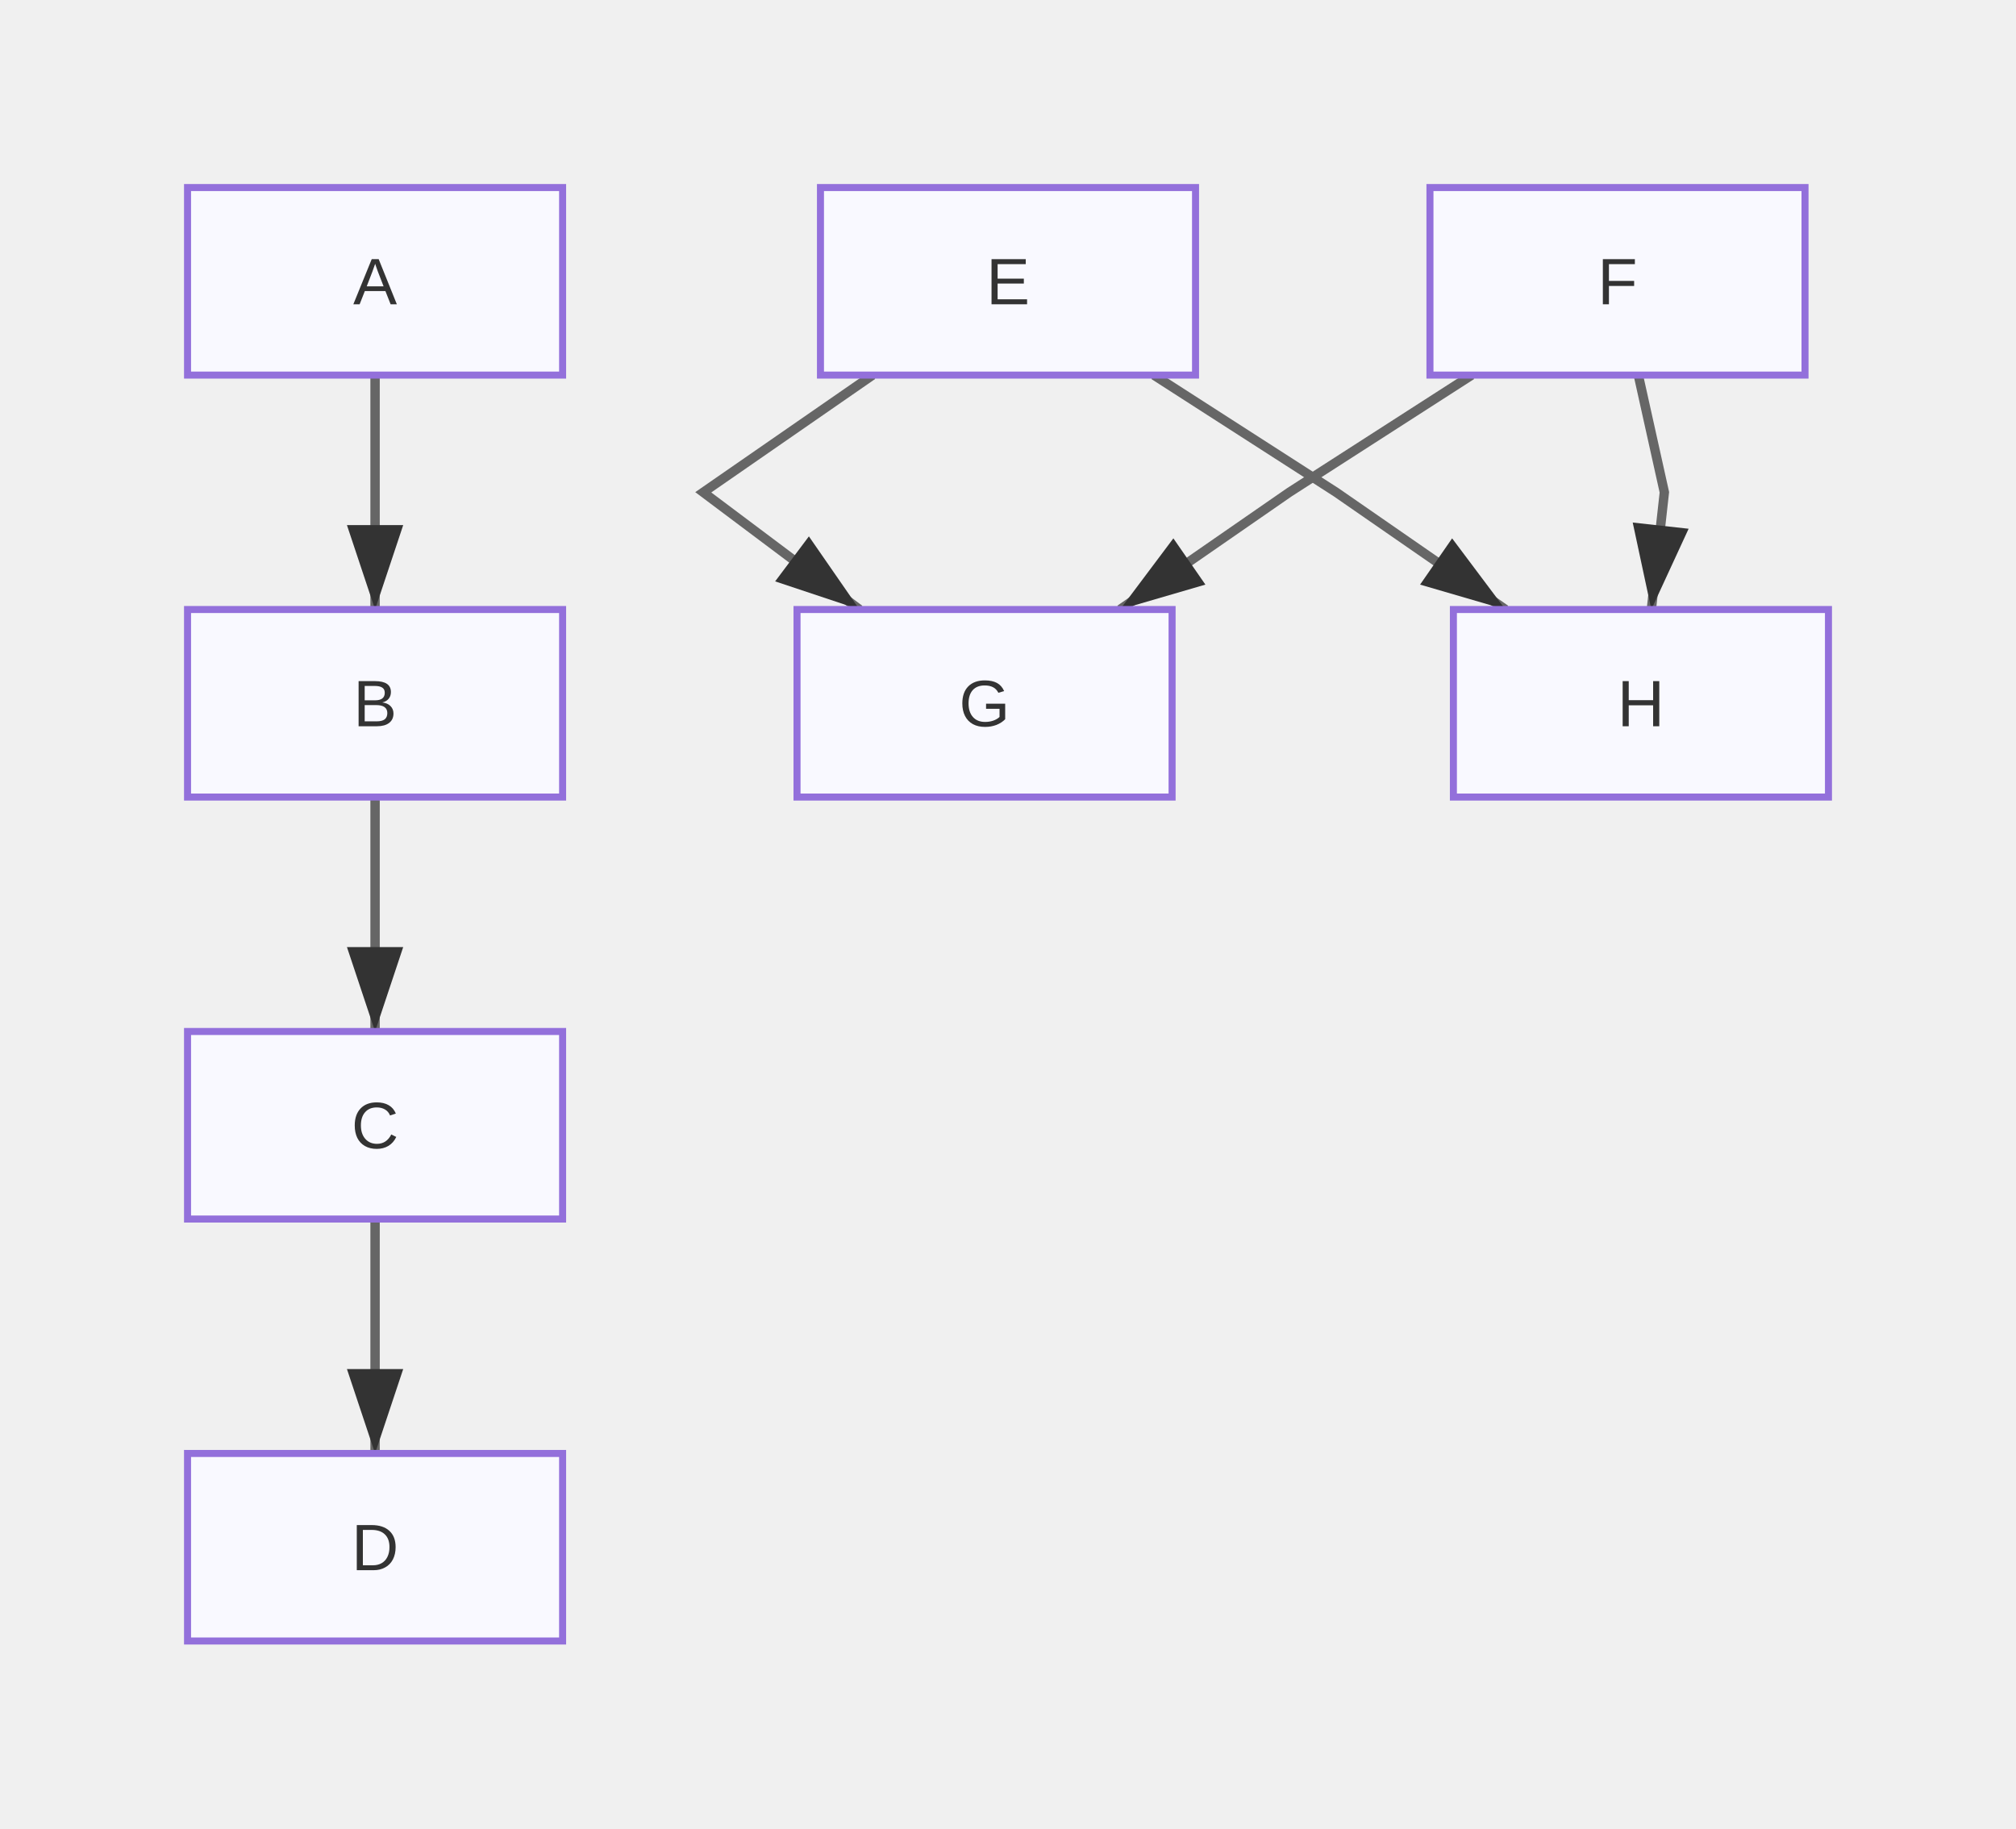
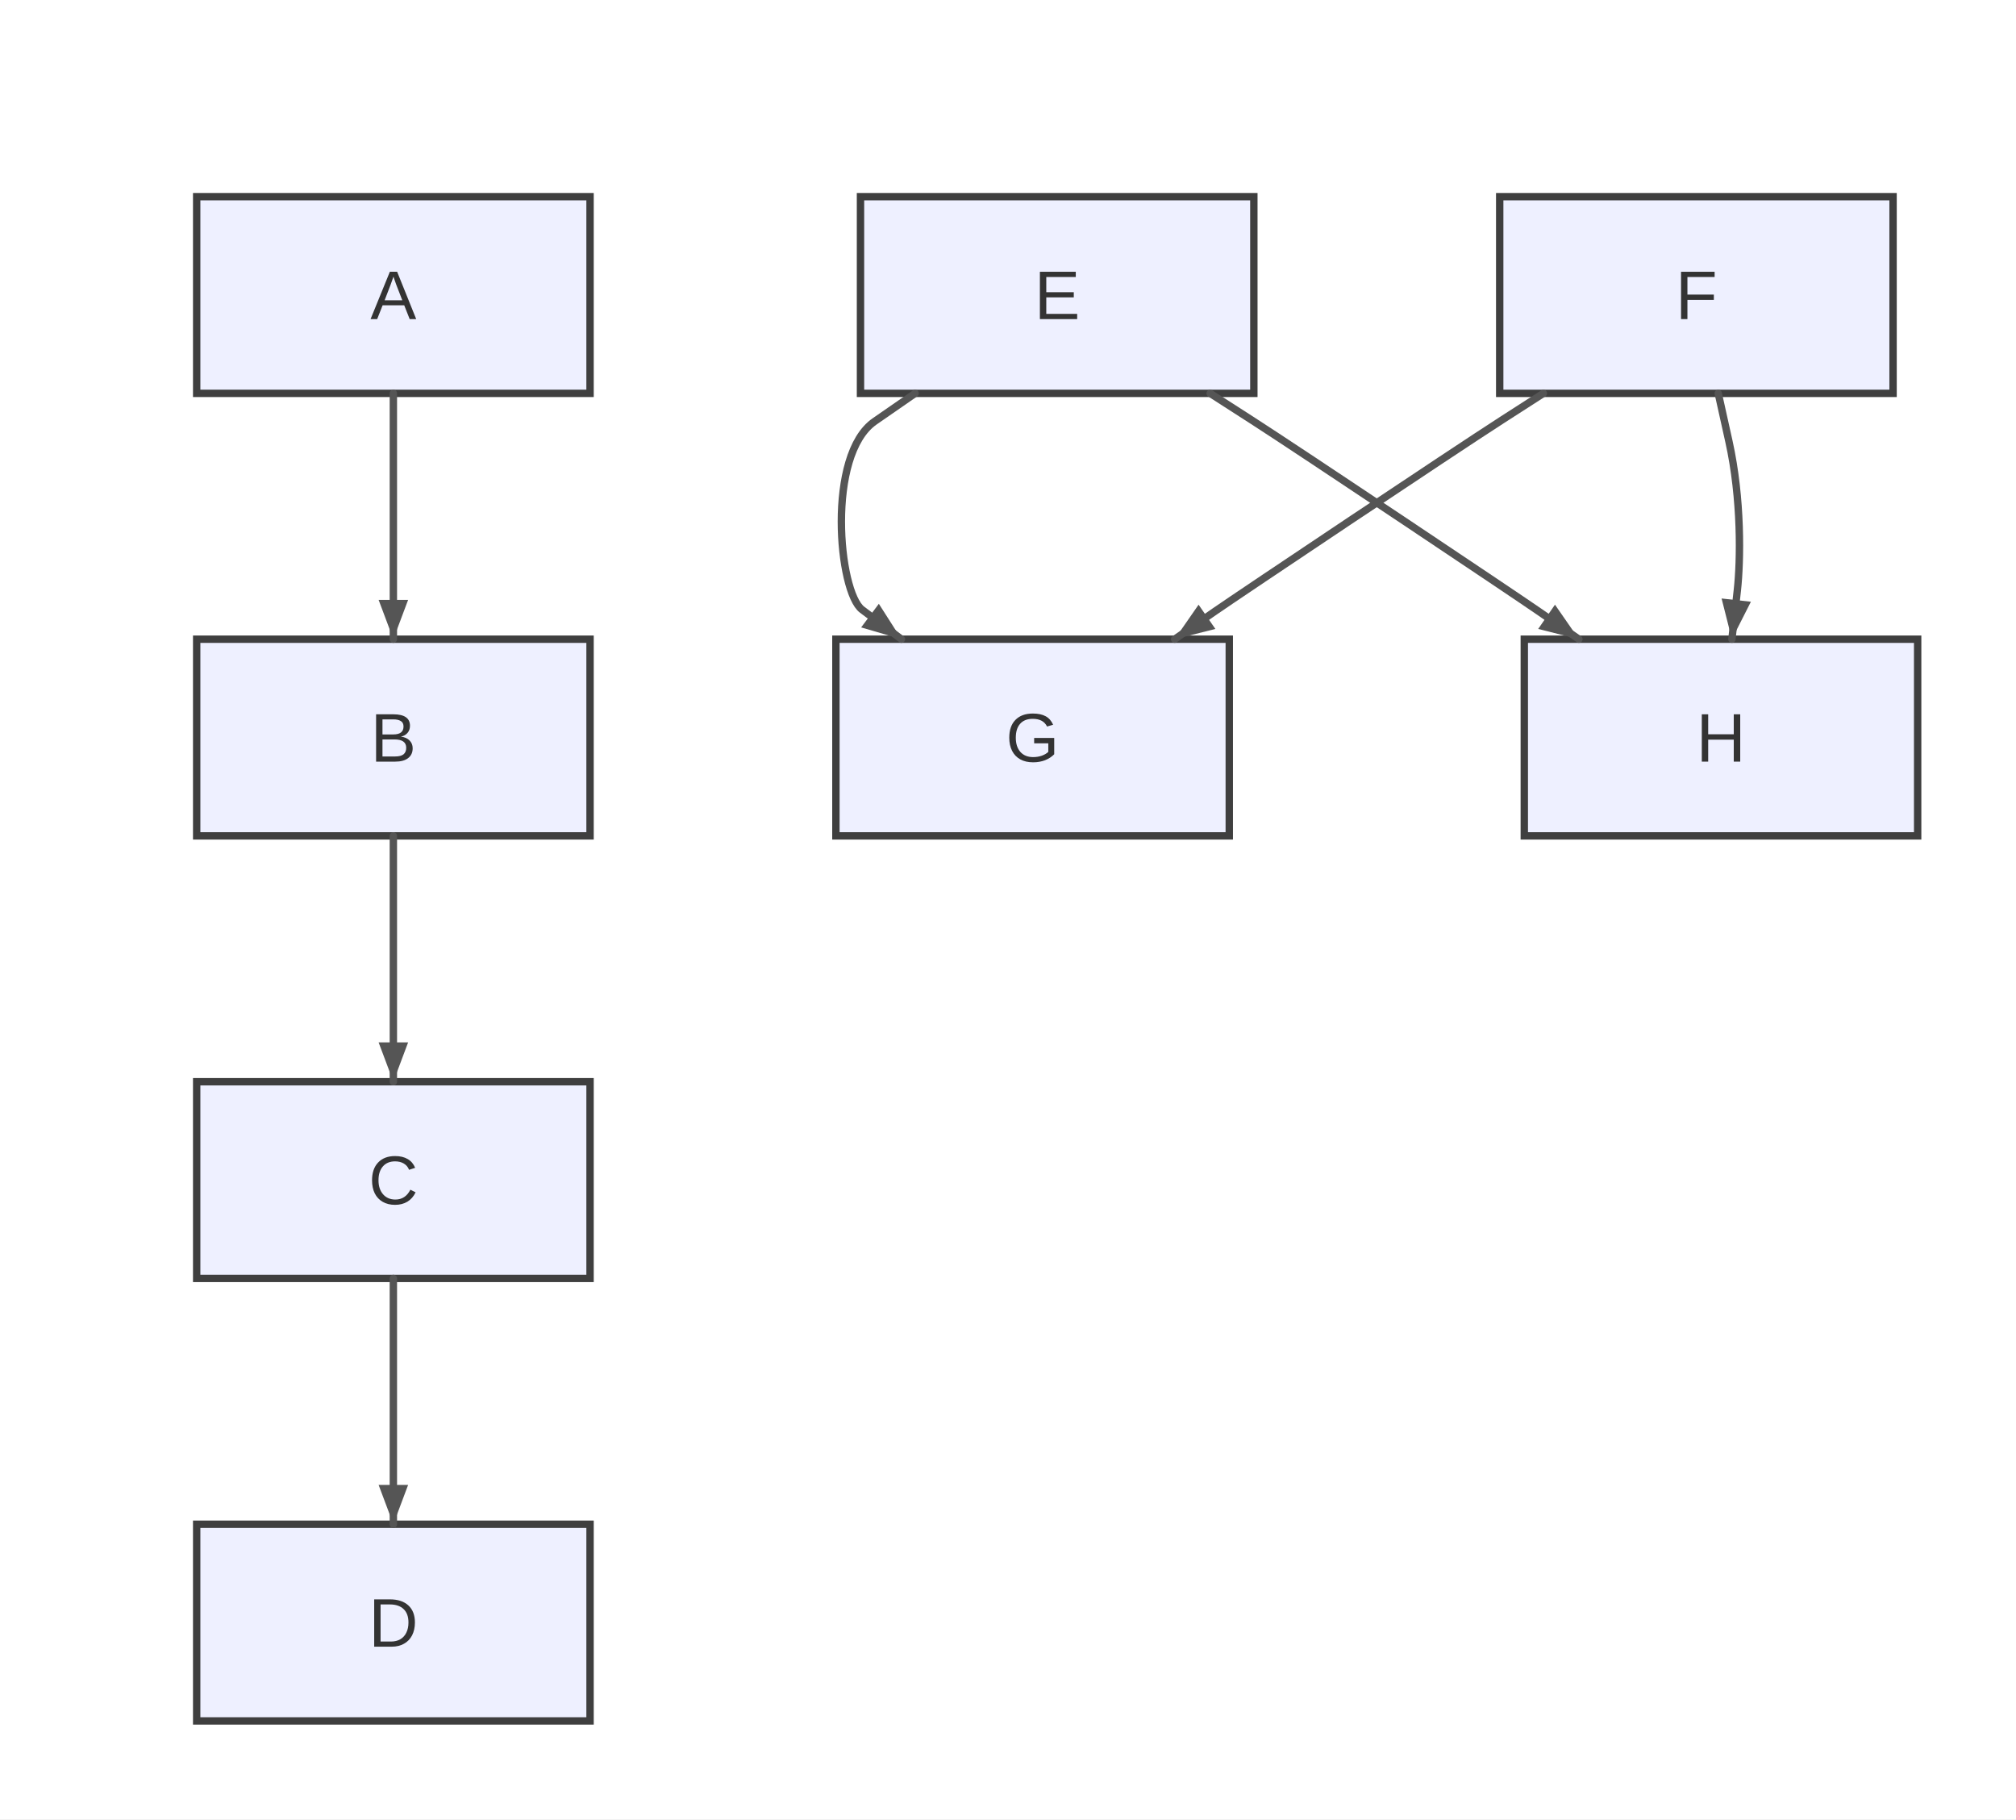
- <svg xmlns="http://www.w3.org/2000/svg" width="430" height="390" viewBox="0 0 430 390">
+ <svg xmlns="http://www.w3.org/2000/svg" width="410" height="370" viewBox="0 0 410 370">
+   <rect x="0" y="0" width="410" height="370" fill="#ffffff" />
  <defs>
-     <marker id="arrow" markerWidth="10" markerHeight="10" refX="9" refY="3" orient="auto" markerUnits="strokeWidth">
-       <path d="M0,0 L0,6 L9,3 z" fill="#333" />
+     <marker id="arrow" viewBox="0 0 11 11" markerWidth="11" markerHeight="11" refX="11" refY="6" orient="auto" markerUnits="userSpaceOnUse">
+       <path d="M0,0 L0,11 L11,6 z" fill="#555555" />
    </marker>
-     <marker id="circle-marker" markerWidth="6" markerHeight="6" refX="3" refY="3" orient="auto" markerUnits="strokeWidth">
-       <circle cx="3" cy="3" r="3" fill="#333" />
+     <marker id="circle-marker" viewBox="0 0 9 9" markerWidth="9" markerHeight="9" refX="4.5" refY="4.5" orient="auto" markerUnits="userSpaceOnUse">
+       <circle cx="4.5" cy="4.5" r="4.5" fill="#555555" />
+     </marker>
+     <marker id="cross-marker" viewBox="0 0 12 12" markerWidth="12" markerHeight="12" refX="6" refY="6" orient="auto" markerUnits="userSpaceOnUse">
+       <path d="M1.5,1.5 L10.5,10.5 M10.5,1.5 L1.5,10.5" stroke="#555555" stroke-width="2.25" />
    </marker>
  </defs>
-   <path d="M80,80 L80,105 L80,130" stroke="#666" stroke-width="2" fill="none" marker-end="url(#arrow)" />
-   <path d="M80,170 L80,195 L80,220" stroke="#666" stroke-width="2" fill="none" marker-end="url(#arrow)" />
-   <path d="M80,260 L80,285 L80,310" stroke="#666" stroke-width="2" fill="none" marker-end="url(#arrow)" />
-   <path d="M186.111,80 L150,105 L183.333,130" stroke="#666" stroke-width="2" fill="none" marker-end="url(#arrow)" />
-   <path d="M246.111,80 L285,105 L321.111,130" stroke="#666" stroke-width="2" fill="none" marker-end="url(#arrow)" />
-   <path d="M313.889,80 L275,105 L238.889,130" stroke="#666" stroke-width="2" fill="none" marker-end="url(#arrow)" />
-   <path d="M349.444,80 L355,105 L352.222,130" stroke="#666" stroke-width="2" fill="none" marker-end="url(#arrow)" />
  <g id="A">
-     <rect x="40" y="40" width="80" height="40" rx="0" ry="0" stroke="#9370db" stroke-width="1.5" fill="#f9f9ff" />
+     <rect x="40" y="40" width="80" height="40" rx="0" ry="0" stroke="#3f3f3f" stroke-width="1.5" fill="#eef0ff" />
    <text x="80" y="64.9" text-anchor="middle" font-family="Arial, sans-serif" font-size="14" fill="#333">A</text>
  </g>
  <g id="B">
-     <rect x="40" y="130" width="80" height="40" rx="0" ry="0" stroke="#9370db" stroke-width="1.5" fill="#f9f9ff" />
+     <rect x="40" y="130" width="80" height="40" rx="0" ry="0" stroke="#3f3f3f" stroke-width="1.5" fill="#eef0ff" />
    <text x="80" y="154.9" text-anchor="middle" font-family="Arial, sans-serif" font-size="14" fill="#333">B</text>
  </g>
  <g id="C">
-     <rect x="40" y="220" width="80" height="40" rx="0" ry="0" stroke="#9370db" stroke-width="1.5" fill="#f9f9ff" />
+     <rect x="40" y="220" width="80" height="40" rx="0" ry="0" stroke="#3f3f3f" stroke-width="1.5" fill="#eef0ff" />
    <text x="80" y="244.9" text-anchor="middle" font-family="Arial, sans-serif" font-size="14" fill="#333">C</text>
  </g>
  <g id="D">
-     <rect x="40" y="310" width="80" height="40" rx="0" ry="0" stroke="#9370db" stroke-width="1.5" fill="#f9f9ff" />
+     <rect x="40" y="310" width="80" height="40" rx="0" ry="0" stroke="#3f3f3f" stroke-width="1.5" fill="#eef0ff" />
    <text x="80" y="334.9" text-anchor="middle" font-family="Arial, sans-serif" font-size="14" fill="#333">D</text>
  </g>
  <g id="E">
-     <rect x="175" y="40" width="80" height="40" rx="0" ry="0" stroke="#9370db" stroke-width="1.5" fill="#f9f9ff" />
+     <rect x="175" y="40" width="80" height="40" rx="0" ry="0" stroke="#3f3f3f" stroke-width="1.5" fill="#eef0ff" />
    <text x="215" y="64.9" text-anchor="middle" font-family="Arial, sans-serif" font-size="14" fill="#333">E</text>
  </g>
  <g id="F">
-     <rect x="305" y="40" width="80" height="40" rx="0" ry="0" stroke="#9370db" stroke-width="1.5" fill="#f9f9ff" />
+     <rect x="305" y="40" width="80" height="40" rx="0" ry="0" stroke="#3f3f3f" stroke-width="1.5" fill="#eef0ff" />
    <text x="345" y="64.9" text-anchor="middle" font-family="Arial, sans-serif" font-size="14" fill="#333">F</text>
  </g>
  <g id="G">
-     <rect x="170" y="130" width="80" height="40" rx="0" ry="0" stroke="#9370db" stroke-width="1.5" fill="#f9f9ff" />
+     <rect x="170" y="130" width="80" height="40" rx="0" ry="0" stroke="#3f3f3f" stroke-width="1.5" fill="#eef0ff" />
    <text x="210" y="154.9" text-anchor="middle" font-family="Arial, sans-serif" font-size="14" fill="#333">G</text>
  </g>
  <g id="H">
-     <rect x="310" y="130" width="80" height="40" rx="0" ry="0" stroke="#9370db" stroke-width="1.5" fill="#f9f9ff" />
+     <rect x="310" y="130" width="80" height="40" rx="0" ry="0" stroke="#3f3f3f" stroke-width="1.5" fill="#eef0ff" />
    <text x="350" y="154.9" text-anchor="middle" font-family="Arial, sans-serif" font-size="14" fill="#333">H</text>
  </g>
+   <path d="M80,80 L80,90 C80,102 80,114 80,120 L80,130" stroke="#555555" stroke-width="1.5" fill="none" stroke-linecap="round" stroke-linejoin="round" />
+   <path d="M80,170 L80,180 C80,192 80,204 80,210 L80,220" stroke="#555555" stroke-width="1.5" fill="none" stroke-linecap="round" stroke-linejoin="round" />
+   <path d="M80,260 L80,270 C80,282 80,294 80,300 L80,310" stroke="#555555" stroke-width="1.5" fill="none" stroke-linecap="round" stroke-linejoin="round" />
+   <path d="M186.111,80 L177.889,85.692 C168.023,92.523 170.533,120.4 175.333,124 L183.333,130" stroke="#555555" stroke-width="1.5" fill="none" stroke-linecap="round" stroke-linejoin="round" />
+   <path d="M246.111,80 L254.523,85.408 C264.617,91.897 307.956,120.893 312.889,124.308 L321.111,130" stroke="#555555" stroke-width="1.5" fill="none" stroke-linecap="round" stroke-linejoin="round" />
+   <path d="M313.889,80 L305.477,85.408 C295.383,91.897 252.044,120.893 247.111,124.308 L238.889,130" stroke="#555555" stroke-width="1.5" fill="none" stroke-linecap="round" stroke-linejoin="round" />
+   <path d="M349.444,80 L351.614,89.762 C354.217,101.476 353.989,114.098 353.327,120.061 L352.222,130" stroke="#555555" stroke-width="1.5" fill="none" stroke-linecap="round" stroke-linejoin="round" />
+   <path d="M80,130 L77,122 L83,122 Z" fill="#555555" />
+   <path d="M80,220 L77,212 L83,212 Z" fill="#555555" />
+   <path d="M80,310 L77,302 L83,302 Z" fill="#555555" />
+   <path d="M183.333,130 L175.133,127.6 L178.733,122.8 Z" fill="#555555" />
+   <path d="M321.111,130 L312.826,127.913 L316.241,122.98 Z" fill="#555555" />
+   <path d="M238.889,130 L243.759,122.98 L247.174,127.913 Z" fill="#555555" />
+   <path d="M352.222,130 L350.124,121.718 L356.087,122.38 Z" fill="#555555" />
</svg>
